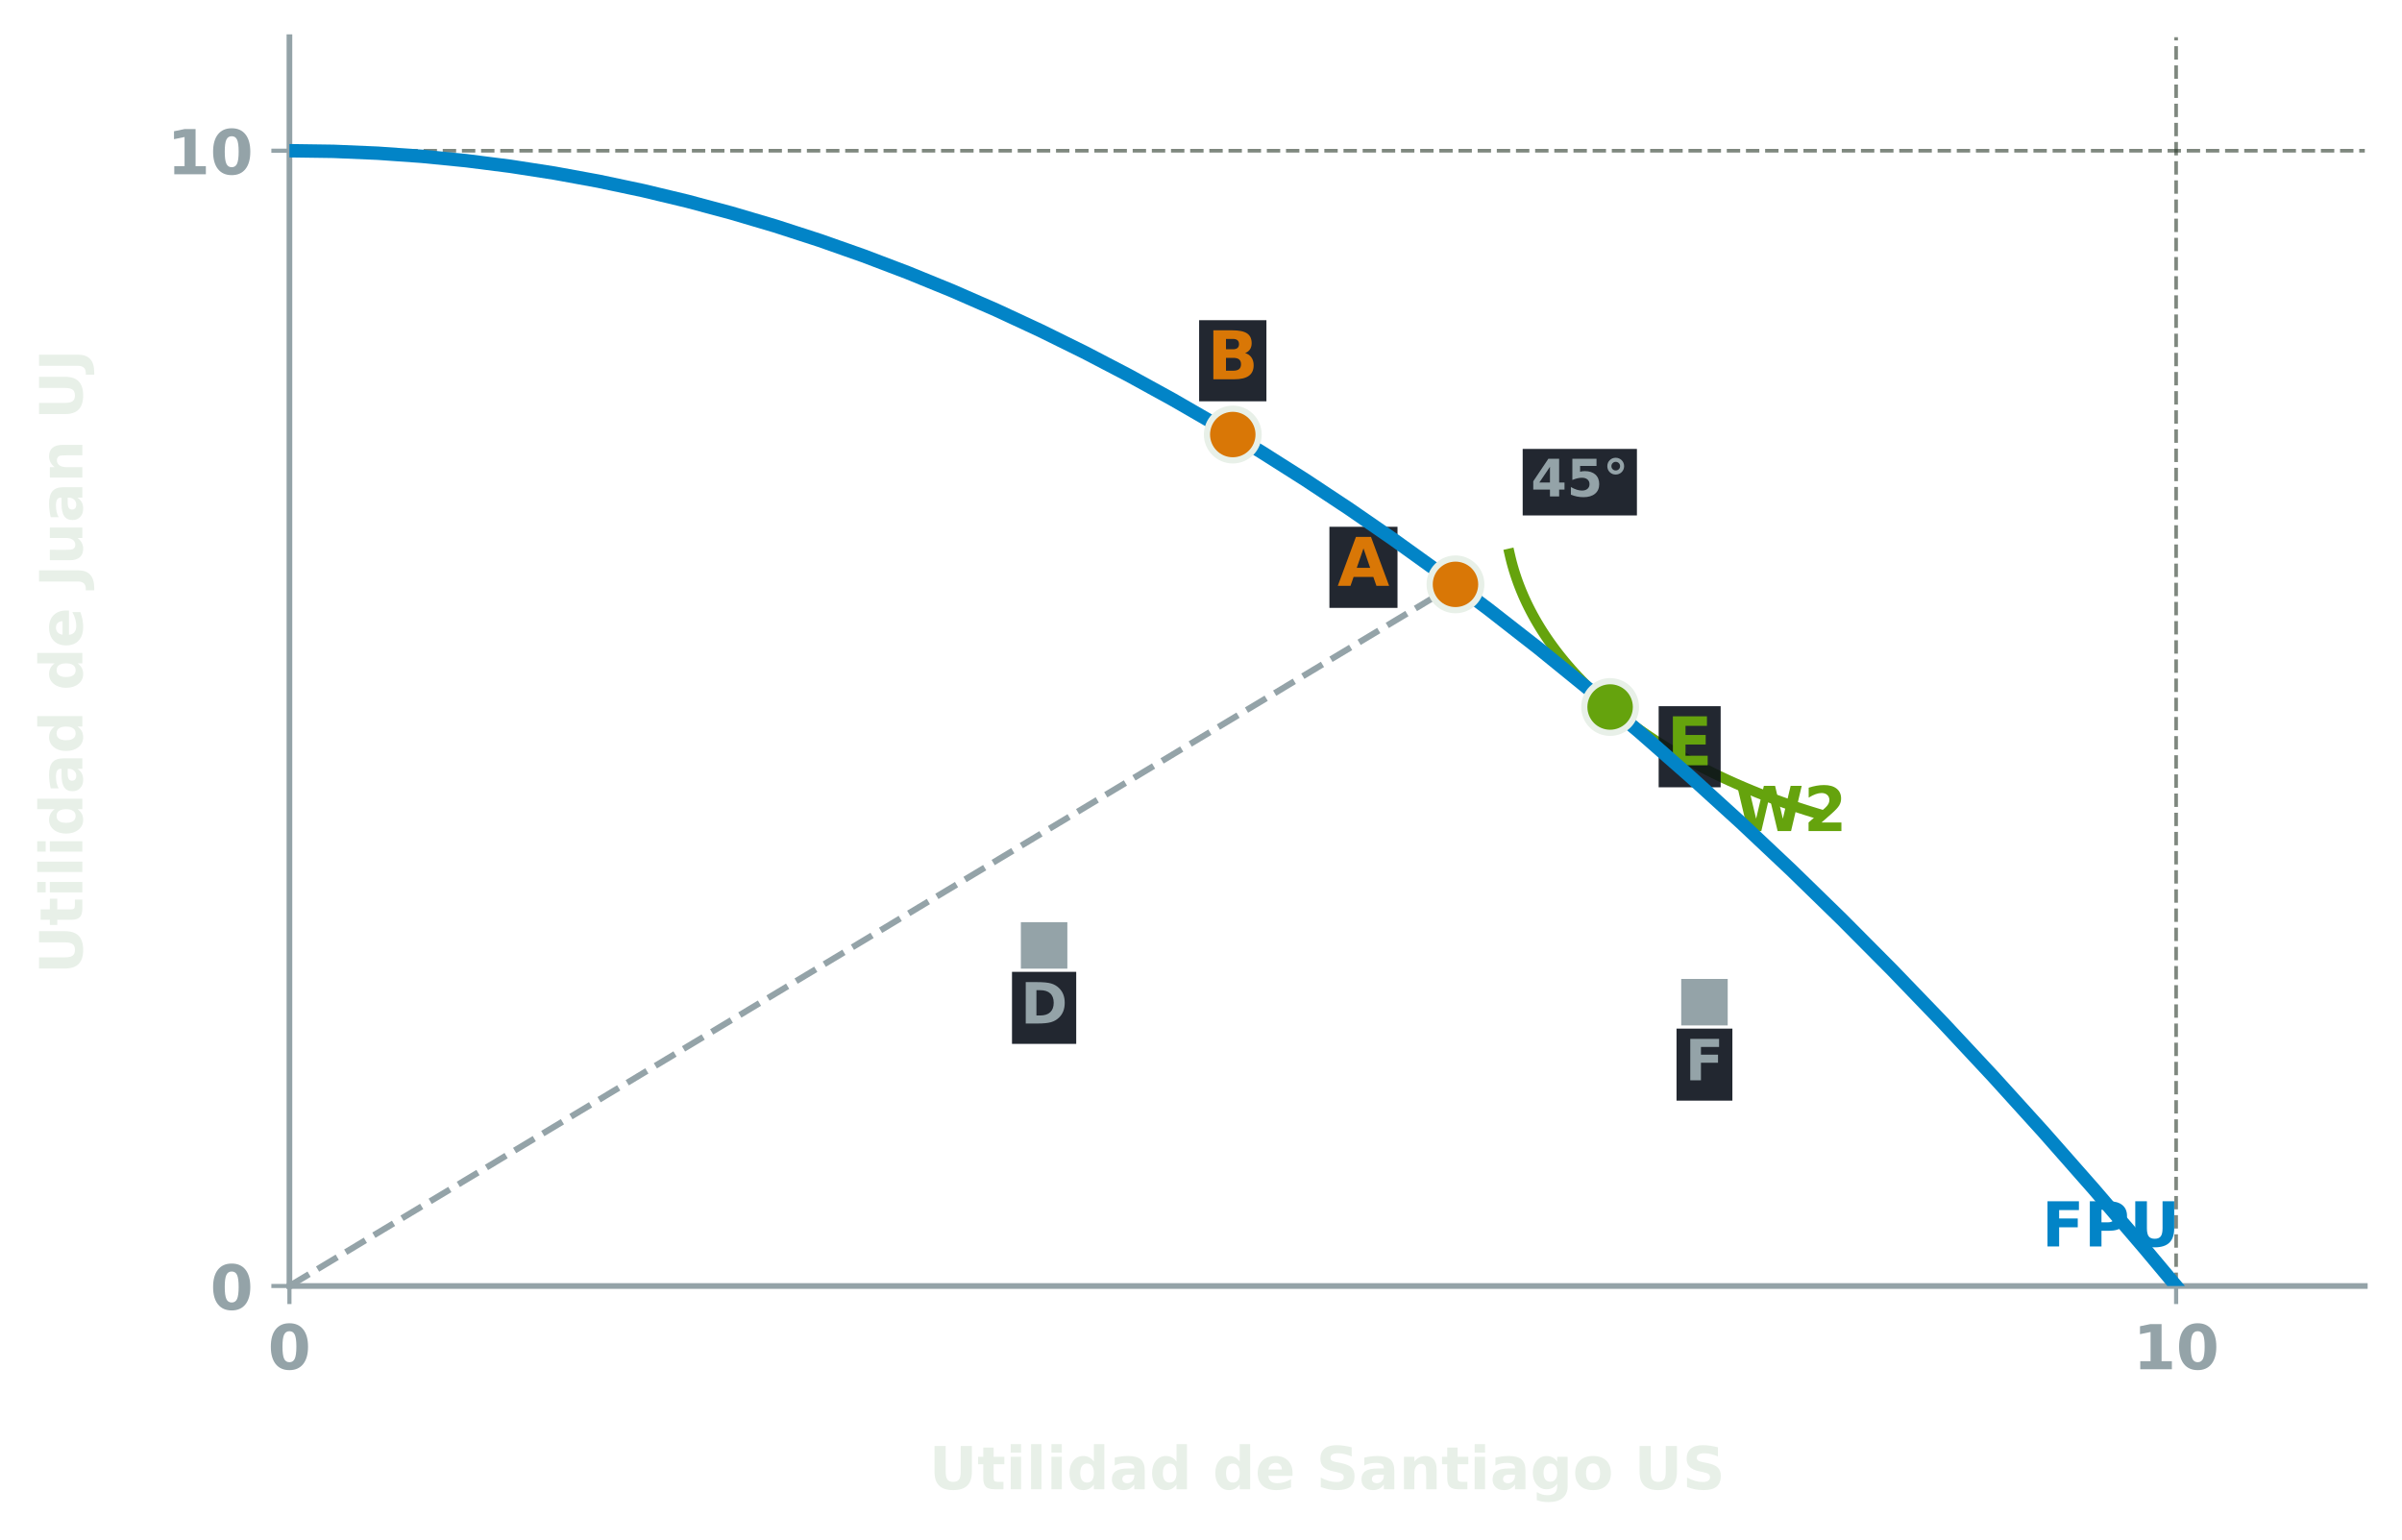
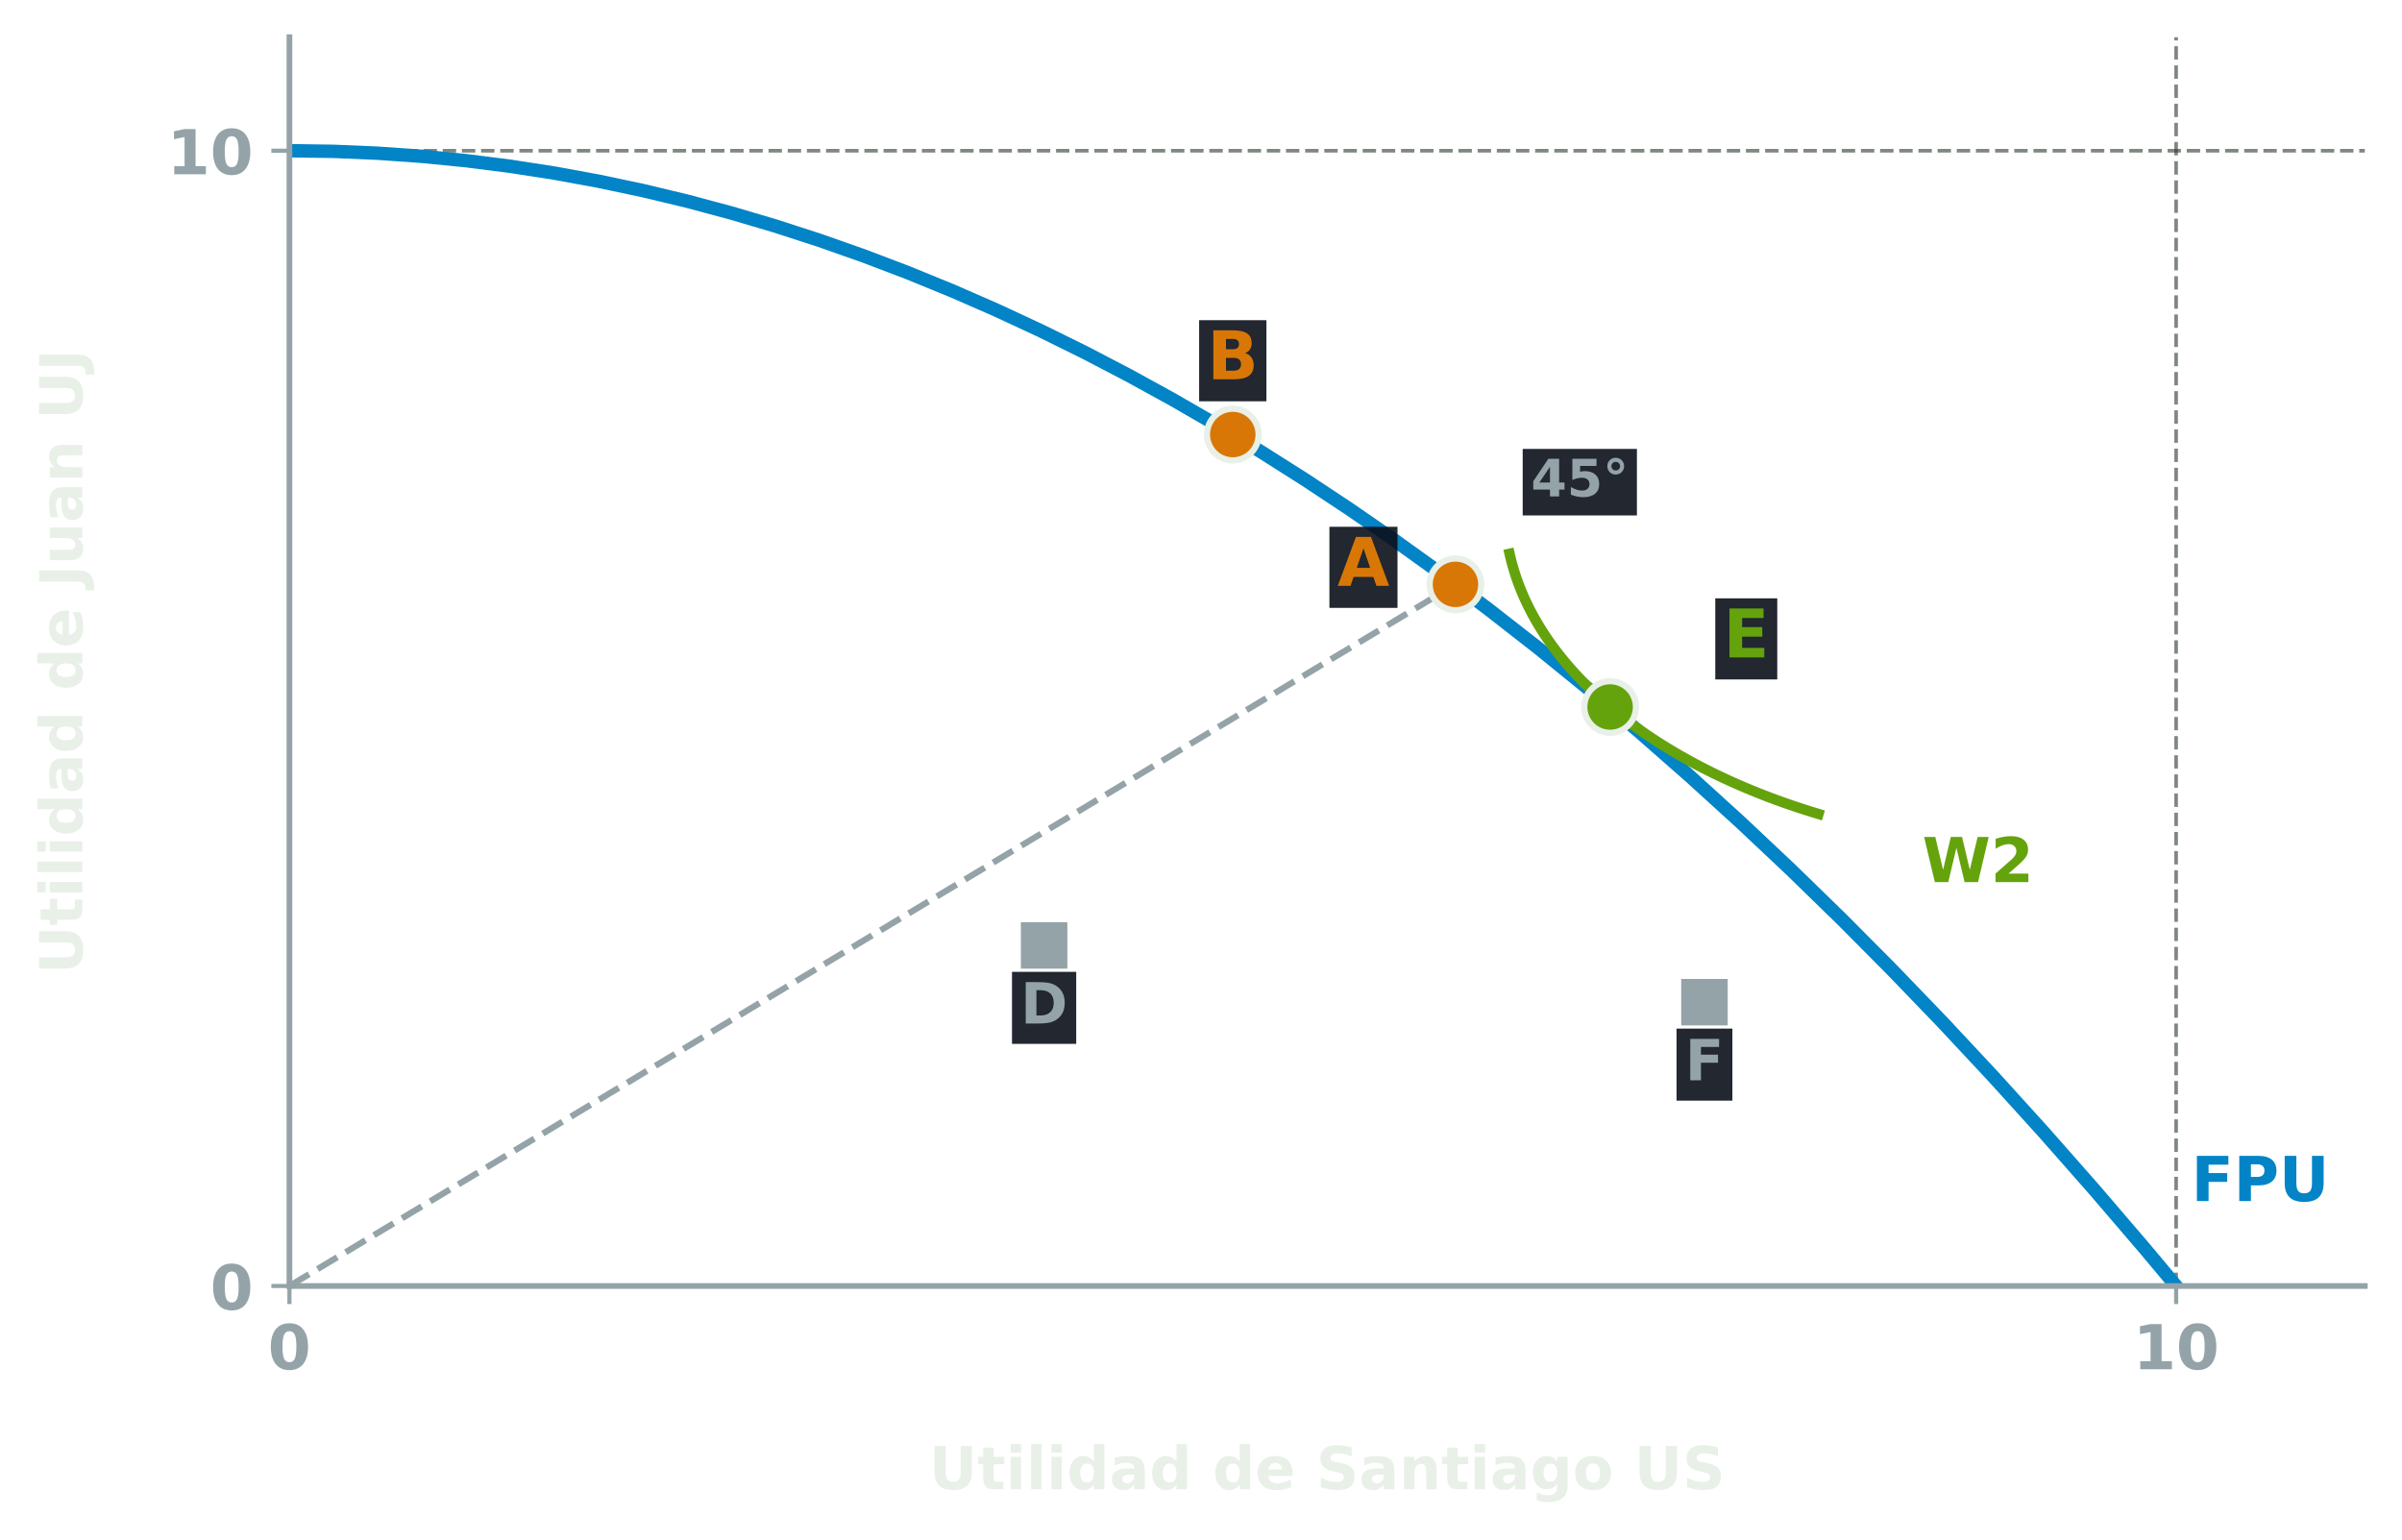
<svg xmlns="http://www.w3.org/2000/svg" xmlns:xlink="http://www.w3.org/1999/xlink" width="464.989pt" height="298.009pt" viewBox="0 0 464.989 298.009" version="1.1">
  <defs>
    <style type="text/css">*{stroke-linejoin: round; stroke-linecap: butt}</style>
  </defs>
  <g id="figure_1">
    <g id="patch_1">
      <path d="M 0 298.009  L 464.989 298.009  L 464.989 0  L 0 0  L 0 298.009  z " style="fill: none; opacity: 0" />
    </g>
    <g id="axes_1">
      <g id="patch_2">
        <path d="M 56.029 248.976  L 457.789 248.976  L 457.789 7.2  L 56.029 7.2  L 56.029 248.976  z " style="fill: none" />
      </g>
      <g id="matplotlib.axis_1">
        <g id="xtick_1">
          <g id="line2d_1">
            <path d="M 56.029 248.976  L 56.029 7.2  " clip-path="url(#p400fd44e9d)" style="fill: none; stroke-dasharray: 2.59,1.12; stroke-dashoffset: 0; stroke: #2a3a2a; stroke-opacity: 0.6; stroke-width: 0.7" />
          </g>
          <g id="line2d_2">
            <defs>
              <path id="m409fbe080f" d="M 0 0  L 0 3.5  " style="stroke: #94a3a8; stroke-width: 0.8" />
            </defs>
            <g>
              <use xlink:href="#m409fbe080f" x="56.029" y="248.976" style="fill: #94a3a8; stroke: #94a3a8; stroke-width: 0.8" />
            </g>
          </g>
          <g id="text_1">
            <g style="fill: #94a3a8" transform="translate(51.85391 265.0941) scale(0.12 -0.12)">
              <defs>
                <path id="DejaVuSans-Bold-30" d="M 2944 2338  Q 2944 3213 2780 3570  Q 2616 3928 2228 3928  Q 1841 3928 1675 3570  Q 1509 3213 1509 2338  Q 1509 1453 1675 1090  Q 1841 728 2228 728  Q 2613 728 2778 1090  Q 2944 1453 2944 2338  z M 4147 2328  Q 4147 1169 3647 539  Q 3147 -91 2228 -91  Q 1306 -91 806 539  Q 306 1169 306 2328  Q 306 3491 806 4120  Q 1306 4750 2228 4750  Q 3147 4750 3647 4120  Q 4147 3491 4147 2328  z " transform="scale(0.015625)" />
              </defs>
              <use xlink:href="#DejaVuSans-Bold-30" />
            </g>
          </g>
        </g>
        <g id="xtick_2">
          <g id="line2d_3">
            <path d="M 421.265 248.976  L 421.265 7.2  " clip-path="url(#p400fd44e9d)" style="fill: none; stroke-dasharray: 2.59,1.12; stroke-dashoffset: 0; stroke: #2a3a2a; stroke-opacity: 0.6; stroke-width: 0.7" />
          </g>
          <g id="line2d_4">
            <g>
              <use xlink:href="#m409fbe080f" x="421.265" y="248.976" style="fill: #94a3a8; stroke: #94a3a8; stroke-width: 0.8" />
            </g>
          </g>
          <g id="text_2">
            <g style="fill: #94a3a8" transform="translate(412.9156 265.0941) scale(0.12 -0.12)">
              <defs>
                <path id="DejaVuSans-Bold-31" d="M 750 831  L 1813 831  L 1813 3847  L 722 3622  L 722 4441  L 1806 4666  L 2950 4666  L 2950 831  L 4013 831  L 4013 0  L 750 0  L 750 831  z " transform="scale(0.015625)" />
              </defs>
              <use xlink:href="#DejaVuSans-Bold-31" />
              <use xlink:href="#DejaVuSans-Bold-30" x="69.58" />
            </g>
          </g>
        </g>
        <g id="text_3">
          <g style="fill: #e8f0e8" transform="translate(179.8541 288.328) scale(0.115 -0.115)">
            <defs>
              <path id="DejaVuSans-Bold-55" d="M 588 4666  L 1791 4666  L 1791 1869  Q 1791 1291 1980 1042  Q 2169 794 2597 794  Q 3028 794 3217 1042  Q 3406 1291 3406 1869  L 3406 4666  L 4609 4666  L 4609 1869  Q 4609 878 4112 393  Q 3616 -91 2597 -91  Q 1581 -91 1084 393  Q 588 878 588 1869  L 588 4666  z " transform="scale(0.015625)" />
              <path id="DejaVuSans-Bold-74" d="M 1759 4494  L 1759 3500  L 2913 3500  L 2913 2700  L 1759 2700  L 1759 1216  Q 1759 972 1856 886  Q 1953 800 2241 800  L 2816 800  L 2816 0  L 1856 0  Q 1194 0 917 276  Q 641 553 641 1216  L 641 2700  L 84 2700  L 84 3500  L 641 3500  L 641 4494  L 1759 4494  z " transform="scale(0.015625)" />
              <path id="DejaVuSans-Bold-69" d="M 538 3500  L 1656 3500  L 1656 0  L 538 0  L 538 3500  z M 538 4863  L 1656 4863  L 1656 3950  L 538 3950  L 538 4863  z " transform="scale(0.015625)" />
              <path id="DejaVuSans-Bold-6c" d="M 538 4863  L 1656 4863  L 1656 0  L 538 0  L 538 4863  z " transform="scale(0.015625)" />
              <path id="DejaVuSans-Bold-64" d="M 2919 2988  L 2919 4863  L 4044 4863  L 4044 0  L 2919 0  L 2919 506  Q 2688 197 2409 53  Q 2131 -91 1766 -91  Q 1119 -91 703 423  Q 288 938 288 1747  Q 288 2556 703 3070  Q 1119 3584 1766 3584  Q 2128 3584 2408 3439  Q 2688 3294 2919 2988  z M 2181 722  Q 2541 722 2730 984  Q 2919 1247 2919 1747  Q 2919 2247 2730 2509  Q 2541 2772 2181 2772  Q 1825 2772 1636 2509  Q 1447 2247 1447 1747  Q 1447 1247 1636 984  Q 1825 722 2181 722  z " transform="scale(0.015625)" />
              <path id="DejaVuSans-Bold-61" d="M 2106 1575  Q 1756 1575 1579 1456  Q 1403 1338 1403 1106  Q 1403 894 1545 773  Q 1688 653 1941 653  Q 2256 653 2472 879  Q 2688 1106 2688 1447  L 2688 1575  L 2106 1575  z M 3816 1997  L 3816 0  L 2688 0  L 2688 519  Q 2463 200 2181 54  Q 1900 -91 1497 -91  Q 953 -91 614 226  Q 275 544 275 1050  Q 275 1666 698 1953  Q 1122 2241 2028 2241  L 2688 2241  L 2688 2328  Q 2688 2594 2478 2717  Q 2269 2841 1825 2841  Q 1466 2841 1156 2769  Q 847 2697 581 2553  L 581 3406  Q 941 3494 1303 3539  Q 1666 3584 2028 3584  Q 2975 3584 3395 3211  Q 3816 2838 3816 1997  z " transform="scale(0.015625)" />
              <path id="DejaVuSans-Bold-20" transform="scale(0.015625)" />
              <path id="DejaVuSans-Bold-65" d="M 4031 1759  L 4031 1441  L 1416 1441  Q 1456 1047 1700 850  Q 1944 653 2381 653  Q 2734 653 3104 758  Q 3475 863 3866 1075  L 3866 213  Q 3469 63 3072 -14  Q 2675 -91 2278 -91  Q 1328 -91 801 392  Q 275 875 275 1747  Q 275 2603 792 3093  Q 1309 3584 2216 3584  Q 3041 3584 3536 3087  Q 4031 2591 4031 1759  z M 2881 2131  Q 2881 2450 2695 2645  Q 2509 2841 2209 2841  Q 1884 2841 1681 2658  Q 1478 2475 1428 2131  L 2881 2131  z " transform="scale(0.015625)" />
              <path id="DejaVuSans-Bold-53" d="M 3834 4519  L 3834 3531  Q 3450 3703 3084 3790  Q 2719 3878 2394 3878  Q 1963 3878 1756 3759  Q 1550 3641 1550 3391  Q 1550 3203 1689 3098  Q 1828 2994 2194 2919  L 2706 2816  Q 3484 2659 3812 2340  Q 4141 2022 4141 1434  Q 4141 663 3683 286  Q 3225 -91 2284 -91  Q 1841 -91 1394 -6  Q 947 78 500 244  L 500 1259  Q 947 1022 1364 901  Q 1781 781 2169 781  Q 2563 781 2772 912  Q 2981 1044 2981 1288  Q 2981 1506 2839 1625  Q 2697 1744 2272 1838  L 1806 1941  Q 1106 2091 782 2419  Q 459 2747 459 3303  Q 459 4000 909 4375  Q 1359 4750 2203 4750  Q 2588 4750 2994 4692  Q 3400 4634 3834 4519  z " transform="scale(0.015625)" />
              <path id="DejaVuSans-Bold-6e" d="M 4056 2131  L 4056 0  L 2931 0  L 2931 347  L 2931 1631  Q 2931 2084 2911 2256  Q 2891 2428 2841 2509  Q 2775 2619 2662 2680  Q 2550 2741 2406 2741  Q 2056 2741 1856 2470  Q 1656 2200 1656 1722  L 1656 0  L 538 0  L 538 3500  L 1656 3500  L 1656 2988  Q 1909 3294 2193 3439  Q 2478 3584 2822 3584  Q 3428 3584 3742 3212  Q 4056 2841 4056 2131  z " transform="scale(0.015625)" />
              <path id="DejaVuSans-Bold-67" d="M 2919 594  Q 2688 288 2409 144  Q 2131 0 1766 0  Q 1125 0 706 504  Q 288 1009 288 1791  Q 288 2575 706 3076  Q 1125 3578 1766 3578  Q 2131 3578 2409 3434  Q 2688 3291 2919 2981  L 2919 3500  L 4044 3500  L 4044 353  Q 4044 -491 3511 -936  Q 2978 -1381 1966 -1381  Q 1638 -1381 1331 -1331  Q 1025 -1281 716 -1178  L 716 -306  Q 1009 -475 1290 -558  Q 1572 -641 1856 -641  Q 2406 -641 2662 -400  Q 2919 -159 2919 353  L 2919 594  z M 2181 2772  Q 1834 2772 1640 2515  Q 1447 2259 1447 1791  Q 1447 1309 1634 1061  Q 1822 813 2181 813  Q 2531 813 2725 1069  Q 2919 1325 2919 1791  Q 2919 2259 2725 2515  Q 2531 2772 2181 2772  z " transform="scale(0.015625)" />
              <path id="DejaVuSans-Bold-6f" d="M 2203 2784  Q 1831 2784 1636 2517  Q 1441 2250 1441 1747  Q 1441 1244 1636 976  Q 1831 709 2203 709  Q 2569 709 2762 976  Q 2956 1244 2956 1747  Q 2956 2250 2762 2517  Q 2569 2784 2203 2784  z M 2203 3584  Q 3106 3584 3614 3096  Q 4122 2609 4122 1747  Q 4122 884 3614 396  Q 3106 -91 2203 -91  Q 1297 -91 786 396  Q 275 884 275 1747  Q 275 2609 786 3096  Q 1297 3584 2203 3584  z " transform="scale(0.015625)" />
            </defs>
            <use xlink:href="#DejaVuSans-Bold-55" />
            <use xlink:href="#DejaVuSans-Bold-74" x="81.201" />
            <use xlink:href="#DejaVuSans-Bold-69" x="129.004" />
            <use xlink:href="#DejaVuSans-Bold-6c" x="163.281" />
            <use xlink:href="#DejaVuSans-Bold-69" x="197.559" />
            <use xlink:href="#DejaVuSans-Bold-64" x="231.836" />
            <use xlink:href="#DejaVuSans-Bold-61" x="303.418" />
            <use xlink:href="#DejaVuSans-Bold-64" x="370.898" />
            <use xlink:href="#DejaVuSans-Bold-20" x="442.48" />
            <use xlink:href="#DejaVuSans-Bold-64" x="477.295" />
            <use xlink:href="#DejaVuSans-Bold-65" x="548.877" />
            <use xlink:href="#DejaVuSans-Bold-20" x="616.699" />
            <use xlink:href="#DejaVuSans-Bold-53" x="651.514" />
            <use xlink:href="#DejaVuSans-Bold-61" x="723.535" />
            <use xlink:href="#DejaVuSans-Bold-6e" x="791.016" />
            <use xlink:href="#DejaVuSans-Bold-74" x="862.207" />
            <use xlink:href="#DejaVuSans-Bold-69" x="910.01" />
            <use xlink:href="#DejaVuSans-Bold-61" x="944.287" />
            <use xlink:href="#DejaVuSans-Bold-67" x="1011.768" />
            <use xlink:href="#DejaVuSans-Bold-6f" x="1083.35" />
            <use xlink:href="#DejaVuSans-Bold-20" x="1152.051" />
            <use xlink:href="#DejaVuSans-Bold-55" x="1186.865" />
            <use xlink:href="#DejaVuSans-Bold-53" x="1268.066" />
          </g>
        </g>
      </g>
      <g id="matplotlib.axis_2">
        <g id="ytick_1">
          <g id="line2d_5">
            <path d="M 56.029 248.976  L 457.789 248.976  " clip-path="url(#p400fd44e9d)" style="fill: none; stroke-dasharray: 2.59,1.12; stroke-dashoffset: 0; stroke: #2a3a2a; stroke-opacity: 0.6; stroke-width: 0.7" />
          </g>
          <g id="line2d_6">
            <defs>
              <path id="m766cb33b4f" d="M 0 0  L -3.5 0  " style="stroke: #94a3a8; stroke-width: 0.8" />
            </defs>
            <g>
              <use xlink:href="#m766cb33b4f" x="56.029" y="248.976" style="fill: #94a3a8; stroke: #94a3a8; stroke-width: 0.8" />
            </g>
          </g>
          <g id="text_4">
            <g style="fill: #94a3a8" transform="translate(40.67922 253.5351) scale(0.12 -0.12)">
              <use xlink:href="#DejaVuSans-Bold-30" />
            </g>
          </g>
        </g>
        <g id="ytick_2">
          <g id="line2d_7">
            <path d="M 56.029 29.18  L 457.789 29.18  " clip-path="url(#p400fd44e9d)" style="fill: none; stroke-dasharray: 2.59,1.12; stroke-dashoffset: 0; stroke: #2a3a2a; stroke-opacity: 0.6; stroke-width: 0.7" />
          </g>
          <g id="line2d_8">
            <g>
              <use xlink:href="#m766cb33b4f" x="56.029" y="29.18" style="fill: #94a3a8; stroke: #94a3a8; stroke-width: 0.8" />
            </g>
          </g>
          <g id="text_5">
            <g style="fill: #94a3a8" transform="translate(32.32984 33.7387) scale(0.12 -0.12)">
              <use xlink:href="#DejaVuSans-Bold-31" />
              <use xlink:href="#DejaVuSans-Bold-30" x="69.58" />
            </g>
          </g>
        </g>
        <g id="text_6">
          <g style="fill: #e8f0e8" transform="translate(15.9382 188.5663) rotate(-90) scale(0.115 -0.115)">
            <defs>
              <path id="DejaVuSans-Bold-4a" d="M 588 4666  L 1791 4666  L 1791 453  Q 1791 -419 1317 -850  Q 844 -1281 -116 -1281  L -359 -1281  L -359 -372  L -172 -372  Q 203 -372 395 -162  Q 588 47 588 453  L 588 4666  z " transform="scale(0.015625)" />
              <path id="DejaVuSans-Bold-75" d="M 500 1363  L 500 3500  L 1625 3500  L 1625 3150  Q 1625 2866 1622 2436  Q 1619 2006 1619 1863  Q 1619 1441 1641 1255  Q 1663 1069 1716 984  Q 1784 875 1895 815  Q 2006 756 2150 756  Q 2500 756 2700 1025  Q 2900 1294 2900 1772  L 2900 3500  L 4019 3500  L 4019 0  L 2900 0  L 2900 506  Q 2647 200 2364 54  Q 2081 -91 1741 -91  Q 1134 -91 817 281  Q 500 653 500 1363  z " transform="scale(0.015625)" />
            </defs>
            <use xlink:href="#DejaVuSans-Bold-55" />
            <use xlink:href="#DejaVuSans-Bold-74" x="81.201" />
            <use xlink:href="#DejaVuSans-Bold-69" x="129.004" />
            <use xlink:href="#DejaVuSans-Bold-6c" x="163.281" />
            <use xlink:href="#DejaVuSans-Bold-69" x="197.559" />
            <use xlink:href="#DejaVuSans-Bold-64" x="231.836" />
            <use xlink:href="#DejaVuSans-Bold-61" x="303.418" />
            <use xlink:href="#DejaVuSans-Bold-64" x="370.898" />
            <use xlink:href="#DejaVuSans-Bold-20" x="442.48" />
            <use xlink:href="#DejaVuSans-Bold-64" x="477.295" />
            <use xlink:href="#DejaVuSans-Bold-65" x="548.877" />
            <use xlink:href="#DejaVuSans-Bold-20" x="616.699" />
            <use xlink:href="#DejaVuSans-Bold-4a" x="651.514" />
            <use xlink:href="#DejaVuSans-Bold-75" x="688.721" />
            <use xlink:href="#DejaVuSans-Bold-61" x="759.912" />
            <use xlink:href="#DejaVuSans-Bold-6e" x="827.393" />
            <use xlink:href="#DejaVuSans-Bold-20" x="898.584" />
            <use xlink:href="#DejaVuSans-Bold-55" x="933.398" />
            <use xlink:href="#DejaVuSans-Bold-4a" x="1014.6" />
          </g>
        </g>
      </g>
      <g id="line2d_9">
+         <path d="M 56.029 29.18  L 64.579 29.3  L 73.13 29.662  L 81.681 30.264  L 90.231 31.107  L 98.782 32.191  L 107.333 33.517  L 115.883 35.083  L 124.434 36.89  L 132.985 38.938  L 141.535 41.227  L 150.086 43.756  L 158.637 46.527  L 167.187 49.539  L 175.738 52.792  L 184.289 56.285  L 192.84 60.02  L 201.39 63.995  L 209.941 68.211  L 218.492 72.669  L 227.042 77.367  L 235.593 82.306  L 244.144 87.486  L 252.694 92.908  L 261.245 98.57  L 269.796 104.473  L 278.346 110.616  L 288.119 117.933  L 297.891 125.564  L 307.663 133.51  L 317.435 141.771  L 327.207 150.347  L 336.98 159.237  L 346.752 168.441  L 356.524 177.961  L 366.296 187.795  L 376.068 197.944  L 385.841 208.408  L 395.613 219.186  L 405.385 230.279  L 415.157 241.686  L 421.265 248.976  L 421.265 248.976  " clip-path="url(#p400fd44e9d)" style="fill: none; stroke: #0284c7; stroke-width: 2.6; stroke-linecap: square" />
+       </g>
+       <g id="line2d_10">
        <path d="M 56.029 248.976  L 281.757 113.134  " clip-path="url(#p400fd44e9d)" style="fill: none; stroke-dasharray: 4.44,1.92; stroke-dashoffset: 0; stroke: #94a3a8; stroke-width: 1.2" />
      </g>
      <g id="patch_3">
        <path d="M 56.029 248.976  L 56.029 7.2  " style="fill: none; stroke: #94a3a8; stroke-width: 1.1; stroke-linejoin: miter; stroke-linecap: square" />
      </g>
      <g id="patch_4">
        <path d="M 56.029 248.976  L 457.789 248.976  " style="fill: none; stroke: #94a3a8; stroke-width: 1.1; stroke-linejoin: miter; stroke-linecap: square" />
      </g>
      <g id="end-label">
-         <g style="fill: #0284c7" transform="translate(395.2579 241.3194) scale(0.12 -0.12)">
+         <g style="fill: #0284c7" transform="translate(424.1868 232.5276) scale(0.12 -0.12)">
          <defs>
            <path id="DejaVuSans-Bold-46" d="M 588 4666  L 3834 4666  L 3834 3756  L 1791 3756  L 1791 2888  L 3713 2888  L 3713 1978  L 1791 1978  L 1791 0  L 588 0  L 588 4666  z " transform="scale(0.015625)" />
            <path id="DejaVuSans-Bold-50" d="M 588 4666  L 2584 4666  Q 3475 4666 3951 4270  Q 4428 3875 4428 3144  Q 4428 2409 3951 2014  Q 3475 1619 2584 1619  L 1791 1619  L 1791 0  L 588 0  L 588 4666  z M 1791 3794  L 1791 2491  L 2456 2491  Q 2806 2491 2997 2661  Q 3188 2831 3188 3144  Q 3188 3456 2997 3625  Q 2806 3794 2456 3794  L 1791 3794  z " transform="scale(0.015625)" />
          </defs>
          <use xlink:href="#DejaVuSans-Bold-46" />
          <use xlink:href="#DejaVuSans-Bold-50" x="68.311" />
          <use xlink:href="#DejaVuSans-Bold-55" x="141.602" />
        </g>
      </g>
      <g id="text_7">
        <g id="patch_5">
          <path d="M 294.767 99.792  L 316.882 99.792  L 316.882 86.914  L 294.767 86.914  z " style="fill: #0a0f1a; opacity: 0.9" />
        </g>
        <g style="fill: #94a3a8" transform="translate(296.3665 96.11208) scale(0.1 -0.1)">
          <defs>
            <path id="DejaVuSans-Bold-34" d="M 2356 3675  L 1038 1722  L 2356 1722  L 2356 3675  z M 2156 4666  L 3494 4666  L 3494 1722  L 4159 1722  L 4159 850  L 3494 850  L 3494 0  L 2356 0  L 2356 850  L 288 850  L 288 1881  L 2156 4666  z " transform="scale(0.015625)" />
            <path id="DejaVuSans-Bold-35" d="M 678 4666  L 3669 4666  L 3669 3781  L 1638 3781  L 1638 3059  Q 1775 3097 1914 3117  Q 2053 3138 2203 3138  Q 3056 3138 3531 2711  Q 4006 2284 4006 1522  Q 4006 766 3489 337  Q 2972 -91 2053 -91  Q 1656 -91 1267 -14  Q 878 63 494 219  L 494 1166  Q 875 947 1217 837  Q 1559 728 1863 728  Q 2300 728 2551 942  Q 2803 1156 2803 1522  Q 2803 1891 2551 2103  Q 2300 2316 1863 2316  Q 1603 2316 1309 2248  Q 1016 2181 678 2041  L 678 4666  z " transform="scale(0.015625)" />
            <path id="DejaVuSans-Bold-b0" d="M 1600 4288  Q 1375 4288 1219 4131  Q 1063 3975 1063 3750  Q 1063 3525 1217 3372  Q 1372 3219 1600 3219  Q 1825 3219 1981 3373  Q 2138 3528 2138 3750  Q 2138 3975 1980 4131  Q 1822 4288 1600 4288  z M 1600 4794  Q 1806 4794 1997 4714  Q 2188 4634 2338 4488  Q 2484 4338 2561 4150  Q 2638 3963 2638 3750  Q 2638 3541 2561 3352  Q 2484 3163 2344 3022  Q 2194 2872 2000 2792  Q 1806 2713 1594 2713  Q 1153 2713 854 3011  Q 556 3309 556 3750  Q 556 4191 857 4492  Q 1159 4794 1600 4794  z " transform="scale(0.015625)" />
          </defs>
          <use xlink:href="#DejaVuSans-Bold-34" />
          <use xlink:href="#DejaVuSans-Bold-35" x="69.58" />
          <use xlink:href="#DejaVuSans-Bold-b0" x="139.16" />
        </g>
      </g>
      <g id="text_8">
        <g id="patch_6">
          <path d="M 257.353 117.688  L 270.534 117.688  L 270.534 101.987  L 257.353 101.987  z " style="fill: #0a0f1a; opacity: 0.9" />
        </g>
        <g style="fill: #d97706" transform="translate(258.913 113.4246) scale(0.13 -0.13)">
          <defs>
            <path id="DejaVuSans-Bold-41" d="M 3419 850  L 1538 850  L 1241 0  L 31 0  L 1759 4666  L 3194 4666  L 4922 0  L 3713 0  L 3419 850  z M 1838 1716  L 3116 1716  L 2478 3572  L 1838 1716  z " transform="scale(0.015625)" />
          </defs>
          <use xlink:href="#DejaVuSans-Bold-41" />
        </g>
      </g>
      <g id="text_9">
        <g id="patch_7">
          <path d="M 232.133 77.693  L 245.161 77.693  L 245.161 61.991  L 232.133 61.991  z " style="fill: #0a0f1a; opacity: 0.9" />
        </g>
        <g style="fill: #d97706" transform="translate(233.6926 73.42915) scale(0.13 -0.13)">
          <defs>
            <path id="DejaVuSans-Bold-42" d="M 2456 2859  Q 2741 2859 2887 2984  Q 3034 3109 3034 3353  Q 3034 3594 2887 3720  Q 2741 3847 2456 3847  L 1791 3847  L 1791 2859  L 2456 2859  z M 2497 819  Q 2859 819 3042 972  Q 3225 1125 3225 1434  Q 3225 1738 3044 1889  Q 2863 2041 2497 2041  L 1791 2041  L 1791 819  L 2497 819  z M 3616 2497  Q 4003 2384 4215 2081  Q 4428 1778 4428 1338  Q 4428 663 3972 331  Q 3516 0 2584 0  L 588 0  L 588 4666  L 2394 4666  Q 3366 4666 3802 4372  Q 4238 4078 4238 3431  Q 4238 3091 4078 2852  Q 3919 2613 3616 2497  z " transform="scale(0.015625)" />
          </defs>
          <use xlink:href="#DejaVuSans-Bold-42" />
        </g>
      </g>
-       <g id="line2d_10">
+       <g id="line2d_11">
        <path d="M 292.231 107.203  L 292.418 108.011  L 292.62 108.818  L 292.84 109.623  L 293.075 110.426  L 293.328 111.228  L 293.597 112.028  L 293.882 112.825  L 294.183 113.62  L 294.501 114.413  L 294.835 115.204  L 295.186 115.992  L 295.552 116.778  L 295.935 117.56  L 296.334 118.34  L 296.749 119.117  L 297.179 119.89  L 297.626 120.66  L 298.088 121.427  L 298.566 122.191  L 299.06 122.95  L 299.57 123.706  L 300.094 124.458  L 300.635 125.207  L 301.19 125.951  L 301.761 126.691  L 302.347 127.426  L 302.948 128.158  L 303.564 128.884  L 304.195 129.606  L 304.841 130.323  L 305.502 131.036  L 306.177 131.743  L 306.866 132.446  L 307.57 133.143  L 308.288 133.835  L 309.021 134.521  L 309.767 135.202  L 310.528 135.878  L 311.302 136.547  L 312.09 137.211  L 312.891 137.869  L 313.706 138.521  L 314.535 139.167  L 315.376 139.806  L 316.231 140.439  L 317.098 141.066  L 317.979 141.687  L 318.872 142.3  L 319.777 142.907  L 320.695 143.508  L 321.626 144.101  L 322.568 144.687  L 323.522 145.267  L 324.489 145.839  L 325.467 146.404  L 326.456 146.961  L 327.457 147.512  L 328.469 148.054  L 329.492 148.59  L 330.526 149.117  L 331.571 149.637  L 332.627 150.149  L 333.693 150.653  L 334.769 151.149  L 335.855 151.637  L 336.951 152.117  L 338.057 152.588  L 339.173 153.052  L 340.298 153.507  L 341.432 153.953  L 342.576 154.392  L 343.728 154.821  L 344.889 155.242  L 346.059 155.655  L 347.237 156.058  L 348.423 156.453  L 349.618 156.839  L 350.82 157.216  L 352.03 157.584  " clip-path="url(#p400fd44e9d)" style="fill: none; stroke: #65a30d; stroke-width: 2; stroke-linecap: square" />
      </g>
      <g id="end-label">
-         <g style="fill: #65a30d" transform="translate(335.9233 160.8952) scale(0.12 -0.12)">
+         <g style="fill: #65a30d" transform="translate(372.1178 170.7861) scale(0.12 -0.12)">
          <defs>
            <path id="DejaVuSans-Bold-57" d="M 191 4666  L 1344 4666  L 2150 1275  L 2950 4666  L 4109 4666  L 4909 1275  L 5716 4666  L 6859 4666  L 5759 0  L 4372 0  L 3525 3547  L 2688 0  L 1300 0  L 191 4666  z " transform="scale(0.015625)" />
            <path id="DejaVuSans-Bold-32" d="M 1844 884  L 3897 884  L 3897 0  L 506 0  L 506 884  L 2209 2388  Q 2438 2594 2547 2791  Q 2656 2988 2656 3200  Q 2656 3528 2436 3728  Q 2216 3928 1850 3928  Q 1569 3928 1234 3808  Q 900 3688 519 3450  L 519 4475  Q 925 4609 1322 4679  Q 1719 4750 2100 4750  Q 2938 4750 3402 4381  Q 3866 4013 3866 3353  Q 3866 2972 3669 2642  Q 3472 2313 2841 1759  L 1844 884  z " transform="scale(0.015625)" />
          </defs>
          <use xlink:href="#DejaVuSans-Bold-57" />
          <use xlink:href="#DejaVuSans-Bold-32" x="110.303" />
        </g>
      </g>
      <g id="text_10">
        <g id="patch_8">
-           <path d="M 321.091 152.424  L 333.092 152.424  L 333.092 136.722  L 321.091 136.722  z " style="fill: #0a0f1a; opacity: 0.9" />
-         </g>
-         <g style="fill: #65a30d" transform="translate(322.6511 148.1599) scale(0.13 -0.13)">
+           <path d="M 332.048 131.543  L 344.049 131.543  L 344.049 115.841  L 332.048 115.841  z " style="fill: #0a0f1a; opacity: 0.9" />
+         </g>
+         <g style="fill: #65a30d" transform="translate(333.6082 127.2793) scale(0.13 -0.13)">
          <defs>
            <path id="DejaVuSans-Bold-45" d="M 588 4666  L 3834 4666  L 3834 3756  L 1791 3756  L 1791 2888  L 3713 2888  L 3713 1978  L 1791 1978  L 1791 909  L 3903 909  L 3903 0  L 588 0  L 588 4666  z " transform="scale(0.015625)" />
          </defs>
          <use xlink:href="#DejaVuSans-Bold-45" />
        </g>
      </g>
      <g id="text_11">
        <g id="patch_9">
          <path d="M 195.907 202.099  L 208.339 202.099  L 208.339 188.153  L 195.907 188.153  z " style="fill: #0a0f1a; opacity: 0.9" />
        </g>
        <g style="fill: #94a3a8" transform="translate(197.5573 198.1612) scale(0.11 -0.11)">
          <defs>
            <path id="DejaVuSans-Bold-44" d="M 1791 3756  L 1791 909  L 2222 909  Q 2959 909 3348 1275  Q 3738 1641 3738 2338  Q 3738 3031 3350 3393  Q 2963 3756 2222 3756  L 1791 3756  z M 588 4666  L 1856 4666  Q 2919 4666 3439 4514  Q 3959 4363 4331 4000  Q 4659 3684 4818 3271  Q 4978 2859 4978 2338  Q 4978 1809 4818 1395  Q 4659 981 4331 666  Q 3956 303 3431 151  Q 2906 0 1856 0  L 588 0  L 588 4666  z " transform="scale(0.015625)" />
          </defs>
          <use xlink:href="#DejaVuSans-Bold-44" />
        </g>
      </g>
      <g id="text_12">
        <g id="patch_10">
          <path d="M 324.549 213.089  L 335.363 213.089  L 335.363 199.143  L 324.549 199.143  z " style="fill: #0a0f1a; opacity: 0.9" />
        </g>
        <g style="fill: #94a3a8" transform="translate(326.1987 209.151) scale(0.11 -0.11)">
          <use xlink:href="#DejaVuSans-Bold-46" />
        </g>
-       </g>
-       <g id="line2d_11">
-         <path d="M 56.029 29.18  L 64.579 29.3  L 73.13 29.662  L 81.681 30.264  L 90.231 31.107  L 98.782 32.191  L 107.333 33.517  L 115.883 35.083  L 124.434 36.89  L 132.985 38.938  L 141.535 41.227  L 150.086 43.756  L 158.637 46.527  L 167.187 49.539  L 175.738 52.792  L 184.289 56.285  L 192.84 60.02  L 201.39 63.995  L 209.941 68.211  L 218.492 72.669  L 227.042 77.367  L 235.593 82.306  L 244.144 87.486  L 252.694 92.908  L 261.245 98.57  L 269.796 104.473  L 278.346 110.616  L 288.119 117.933  L 297.891 125.564  L 307.663 133.51  L 317.435 141.771  L 327.207 150.347  L 336.98 159.237  L 346.752 168.441  L 356.524 177.961  L 366.296 187.795  L 376.068 197.944  L 385.841 208.408  L 395.613 219.186  L 405.385 230.279  L 415.157 241.686  L 421.265 248.976  L 421.265 248.976  " clip-path="url(#p400fd44e9d)" style="fill: none; stroke: #0284c7; stroke-width: 2.6; stroke-linecap: square" />
      </g>
      <g id="line2d_12">
        <defs>
          <path id="m647db6962a" d="M -4 4  L 4 4  L 4 -4  L -4 -4  z " style="stroke: #94a3a8; stroke-linejoin: miter" />
        </defs>
        <g clip-path="url(#p400fd44e9d)">
          <use xlink:href="#m647db6962a" x="202.123" y="183.037" style="fill: #94a3a8; stroke: #94a3a8; stroke-linejoin: miter" />
        </g>
      </g>
      <g id="line2d_13">
        <g clip-path="url(#p400fd44e9d)">
          <use xlink:href="#m647db6962a" x="329.956" y="194.027" style="fill: #94a3a8; stroke: #94a3a8; stroke-linejoin: miter" />
        </g>
      </g>
      <g id="line2d_14">
        <defs>
          <path id="mdb367419f7" d="M 0 5  C 1.326 5 2.598 4.473 3.536 3.536  C 4.473 2.598 5 1.326 5 0  C 5 -1.326 4.473 -2.598 3.536 -3.536  C 2.598 -4.473 1.326 -5 0 -5  C -1.326 -5 -2.598 -4.473 -3.536 -3.536  C -4.473 -2.598 -5 -1.326 -5 0  C -5 1.326 -4.473 2.598 -3.536 3.536  C -2.598 4.473 -1.326 5 0 5  z " style="stroke: #e8f0e8; stroke-width: 1.2" />
        </defs>
        <g clip-path="url(#p400fd44e9d)">
          <use xlink:href="#mdb367419f7" x="281.757" y="113.134" style="fill: #d97706; stroke: #e8f0e8; stroke-width: 1.2" />
        </g>
      </g>
      <g id="line2d_15">
        <g clip-path="url(#p400fd44e9d)">
          <use xlink:href="#mdb367419f7" x="238.647" y="84.129" style="fill: #d97706; stroke: #e8f0e8; stroke-width: 1.2" />
        </g>
      </g>
      <g id="line2d_16">
        <defs>
          <path id="m6c3d6e5392" d="M 0 5  C 1.326 5 2.598 4.473 3.536 3.536  C 4.473 2.598 5 1.326 5 0  C 5 -1.326 4.473 -2.598 3.536 -3.536  C 2.598 -4.473 1.326 -5 0 -5  C -1.326 -5 -2.598 -4.473 -3.536 -3.536  C -4.473 -2.598 -5 -1.326 -5 0  C -5 1.326 -4.473 2.598 -3.536 3.536  C -2.598 4.473 -1.326 5 0 5  z " style="stroke: #e8f0e8; stroke-width: 1.2" />
        </defs>
        <g clip-path="url(#p400fd44e9d)">
          <use xlink:href="#m6c3d6e5392" x="311.694" y="136.88" style="fill: #65a30d; stroke: #e8f0e8; stroke-width: 1.2" />
        </g>
      </g>
    </g>
  </g>
  <defs>
    <clipPath id="p400fd44e9d">
      <rect x="56.029" y="7.2" width="401.76" height="241.776" />
    </clipPath>
  </defs>
</svg>
